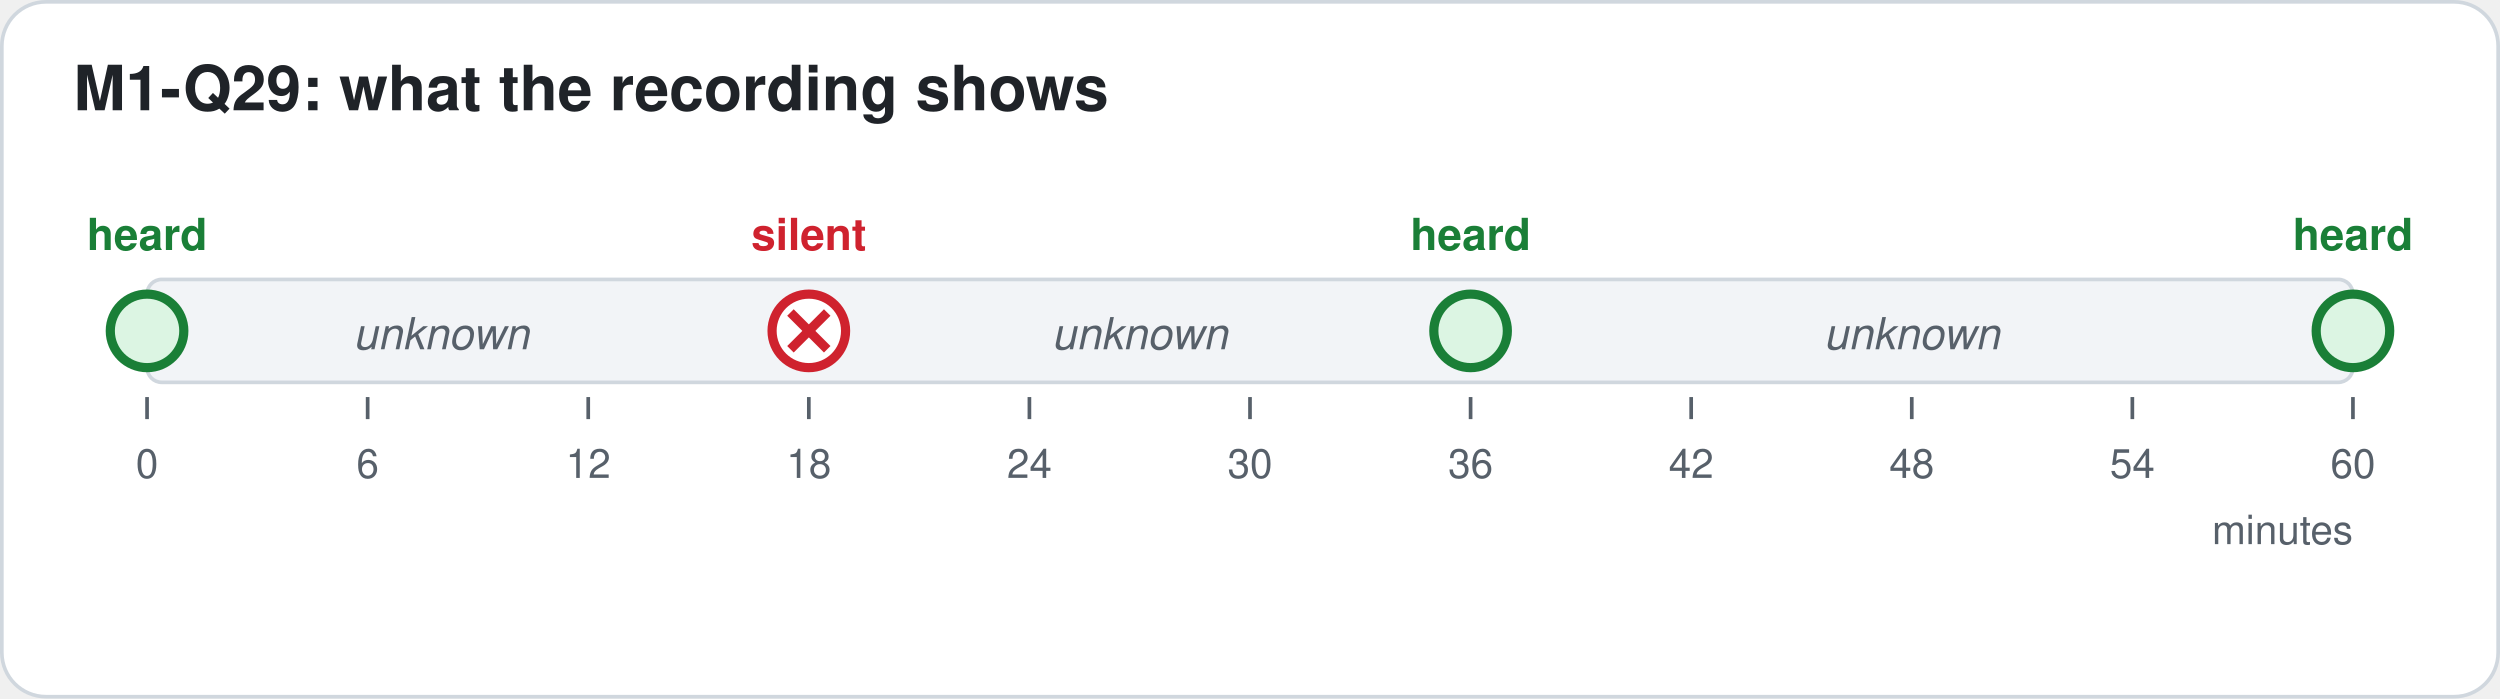
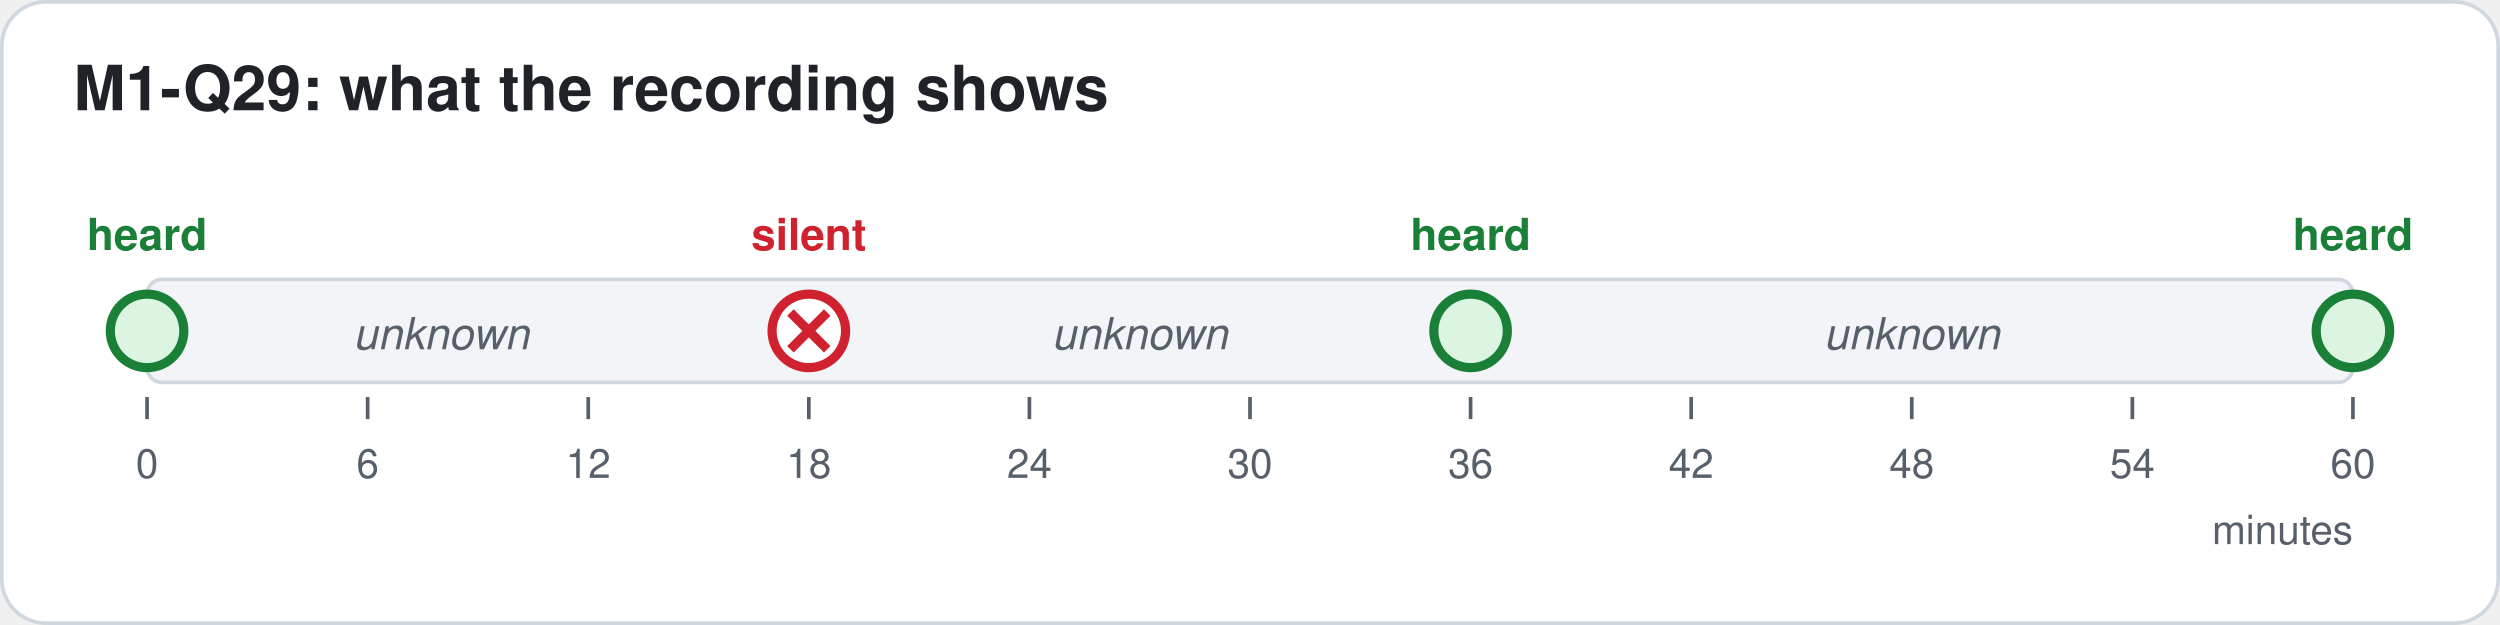
- <svg xmlns="http://www.w3.org/2000/svg" width="680" height="190" viewBox="0 0 680 190" role="img" font-family="-apple-system, 'Segoe UI', Helvetica, Arial, sans-serif">
+ <svg xmlns="http://www.w3.org/2000/svg" width="680" height="170" viewBox="0 0 680 170" role="img" font-family="-apple-system, 'Segoe UI', Helvetica, Arial, sans-serif">
  <defs>
    <marker id="arrow" viewBox="0 0 10 10" refX="9" refY="5" markerWidth="7" markerHeight="7" orient="auto-start-reverse">
      <path d="M0,0 L10,5 L0,10 z" fill="#57606a" />
    </marker>
  </defs>
-   <rect x="0.5" y="0.5" width="679" height="189" rx="12" fill="#ffffff" stroke="#d0d7de" />
+   <rect x="0.5" y="0.5" width="679" height="169" rx="12" fill="#ffffff" stroke="#d0d7de" />
  <text x="20.0" y="30.0" font-size="17" fill="#1f2328" text-anchor="start" font-weight="bold">M1-Q29: what the recording shows</text>
  <rect x="40.0" y="76.0" width="600.0" height="28.0" rx="4" fill="#f2f4f7" stroke="#d0d7de" stroke-width="1" />
  <text x="520.0" y="95.0" font-size="12" fill="#57606a" text-anchor="middle" font-weight="normal" font-style="italic">unknown</text>
  <text x="120.0" y="95.0" font-size="12" fill="#57606a" text-anchor="middle" font-weight="normal" font-style="italic">unknown</text>
  <text x="310.0" y="95.0" font-size="12" fill="#57606a" text-anchor="middle" font-weight="normal" font-style="italic">unknown</text>
  <circle cx="40.0" cy="90.0" r="10.0" fill="#dcf5e3" stroke="#1a7f37" stroke-width="2.5" />
  <text x="40.0" y="68.0" font-size="12" fill="#1a7f37" text-anchor="middle" font-weight="bold">heard</text>
  <circle cx="400.0" cy="90.0" r="10.0" fill="#dcf5e3" stroke="#1a7f37" stroke-width="2.5" />
  <text x="400.0" y="68.0" font-size="12" fill="#1a7f37" text-anchor="middle" font-weight="bold">heard</text>
  <circle cx="640.0" cy="90.0" r="10.0" fill="#dcf5e3" stroke="#1a7f37" stroke-width="2.5" />
  <text x="640.0" y="68.0" font-size="12" fill="#1a7f37" text-anchor="middle" font-weight="bold">heard</text>
  <circle cx="220.0" cy="90.0" r="10.0" fill="#ffffff" stroke="#cf222e" stroke-width="2.5" />
  <line x1="215.0" y1="85.0" x2="225.0" y2="95.0" stroke="#cf222e" stroke-width="2.5" />
  <line x1="215.0" y1="95.0" x2="225.0" y2="85.0" stroke="#cf222e" stroke-width="2.5" />
  <text x="220.0" y="68.0" font-size="12" fill="#cf222e" text-anchor="middle" font-weight="bold">silent</text>
  <line x1="40.0" y1="108.0" x2="40.0" y2="114.0" stroke="#57606a" stroke-width="1" />
  <text x="40.0" y="130.0" font-size="11" fill="#57606a" text-anchor="middle" font-weight="normal">0</text>
  <line x1="100.0" y1="108.0" x2="100.0" y2="114.0" stroke="#57606a" stroke-width="1" />
  <text x="100.0" y="130.0" font-size="11" fill="#57606a" text-anchor="middle" font-weight="normal">6</text>
  <line x1="160.0" y1="108.0" x2="160.0" y2="114.0" stroke="#57606a" stroke-width="1" />
  <text x="160.0" y="130.0" font-size="11" fill="#57606a" text-anchor="middle" font-weight="normal">12</text>
  <line x1="220.0" y1="108.0" x2="220.0" y2="114.0" stroke="#57606a" stroke-width="1" />
  <text x="220.0" y="130.0" font-size="11" fill="#57606a" text-anchor="middle" font-weight="normal">18</text>
  <line x1="280.0" y1="108.0" x2="280.0" y2="114.0" stroke="#57606a" stroke-width="1" />
  <text x="280.0" y="130.0" font-size="11" fill="#57606a" text-anchor="middle" font-weight="normal">24</text>
  <line x1="340.0" y1="108.0" x2="340.0" y2="114.0" stroke="#57606a" stroke-width="1" />
  <text x="340.0" y="130.0" font-size="11" fill="#57606a" text-anchor="middle" font-weight="normal">30</text>
  <line x1="400.0" y1="108.0" x2="400.0" y2="114.0" stroke="#57606a" stroke-width="1" />
  <text x="400.0" y="130.0" font-size="11" fill="#57606a" text-anchor="middle" font-weight="normal">36</text>
  <line x1="460.0" y1="108.0" x2="460.0" y2="114.0" stroke="#57606a" stroke-width="1" />
  <text x="460.0" y="130.0" font-size="11" fill="#57606a" text-anchor="middle" font-weight="normal">42</text>
  <line x1="520.0" y1="108.0" x2="520.0" y2="114.0" stroke="#57606a" stroke-width="1" />
  <text x="520.0" y="130.0" font-size="11" fill="#57606a" text-anchor="middle" font-weight="normal">48</text>
  <line x1="580.0" y1="108.0" x2="580.0" y2="114.0" stroke="#57606a" stroke-width="1" />
  <text x="580.0" y="130.0" font-size="11" fill="#57606a" text-anchor="middle" font-weight="normal">54</text>
  <line x1="640.0" y1="108.0" x2="640.0" y2="114.0" stroke="#57606a" stroke-width="1" />
  <text x="640.0" y="130.0" font-size="11" fill="#57606a" text-anchor="middle" font-weight="normal">60</text>
  <text x="640.0" y="148.0" font-size="11" fill="#57606a" text-anchor="end" font-weight="normal">minutes</text>
</svg>
